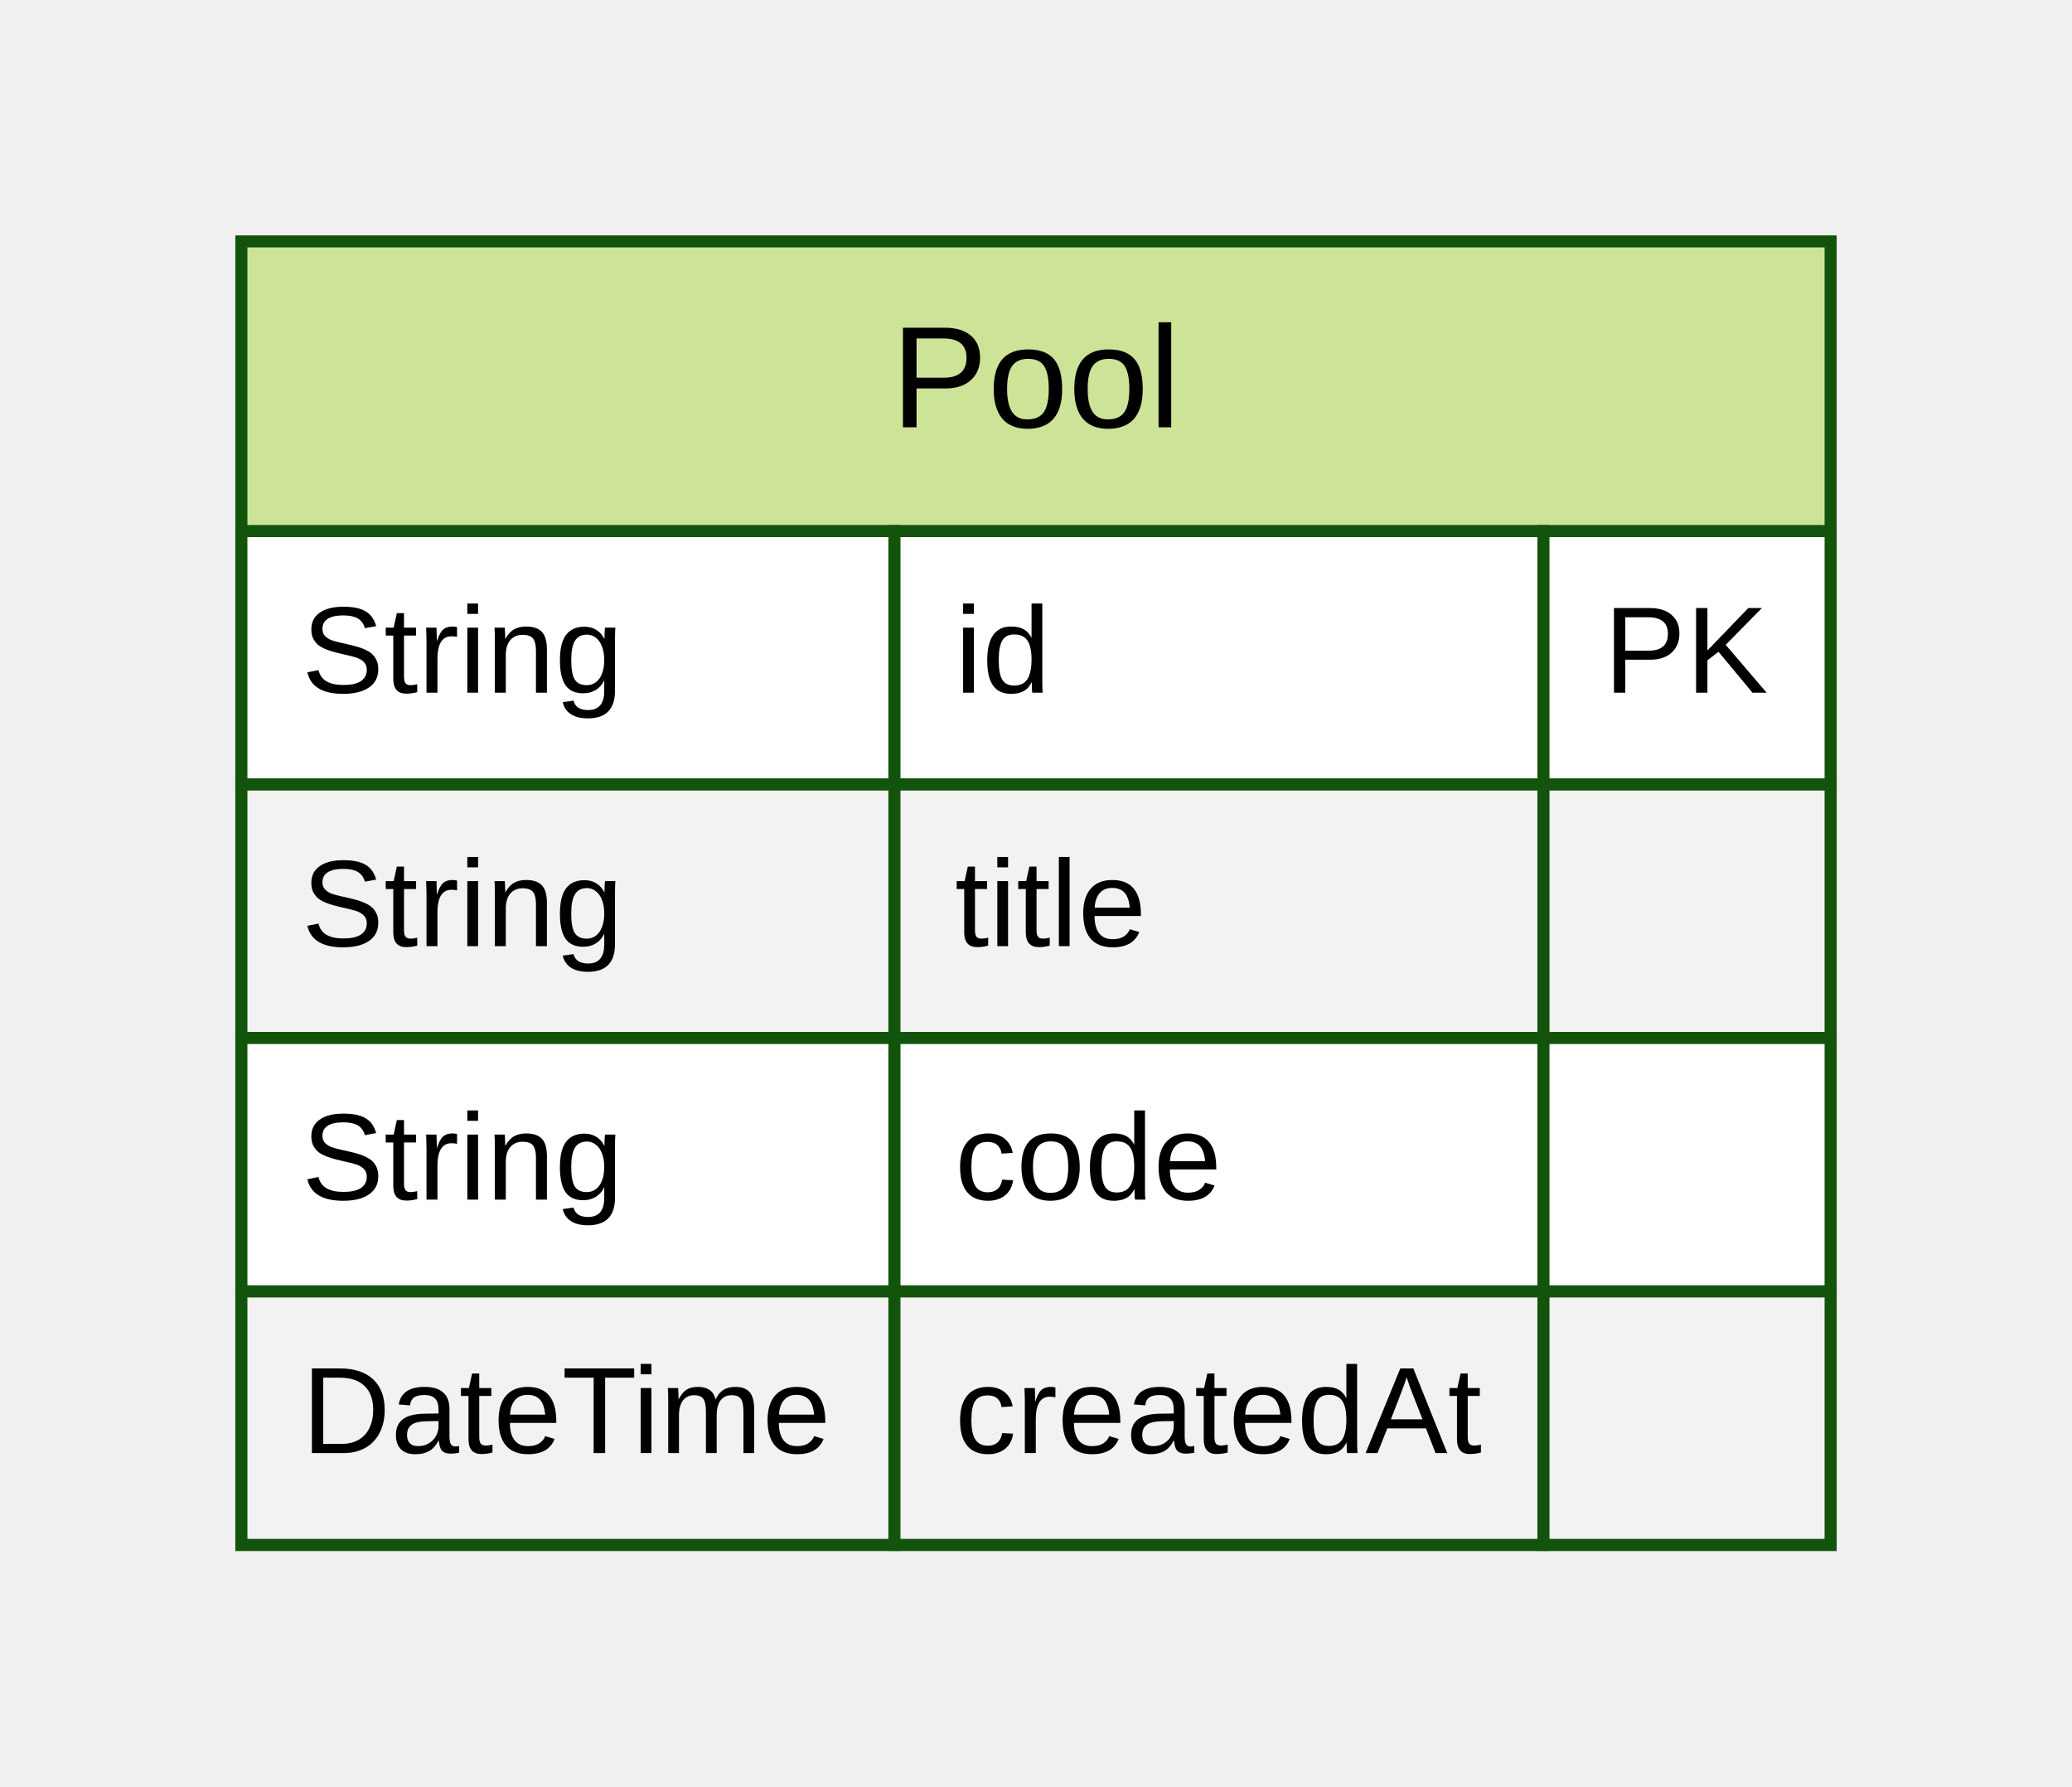
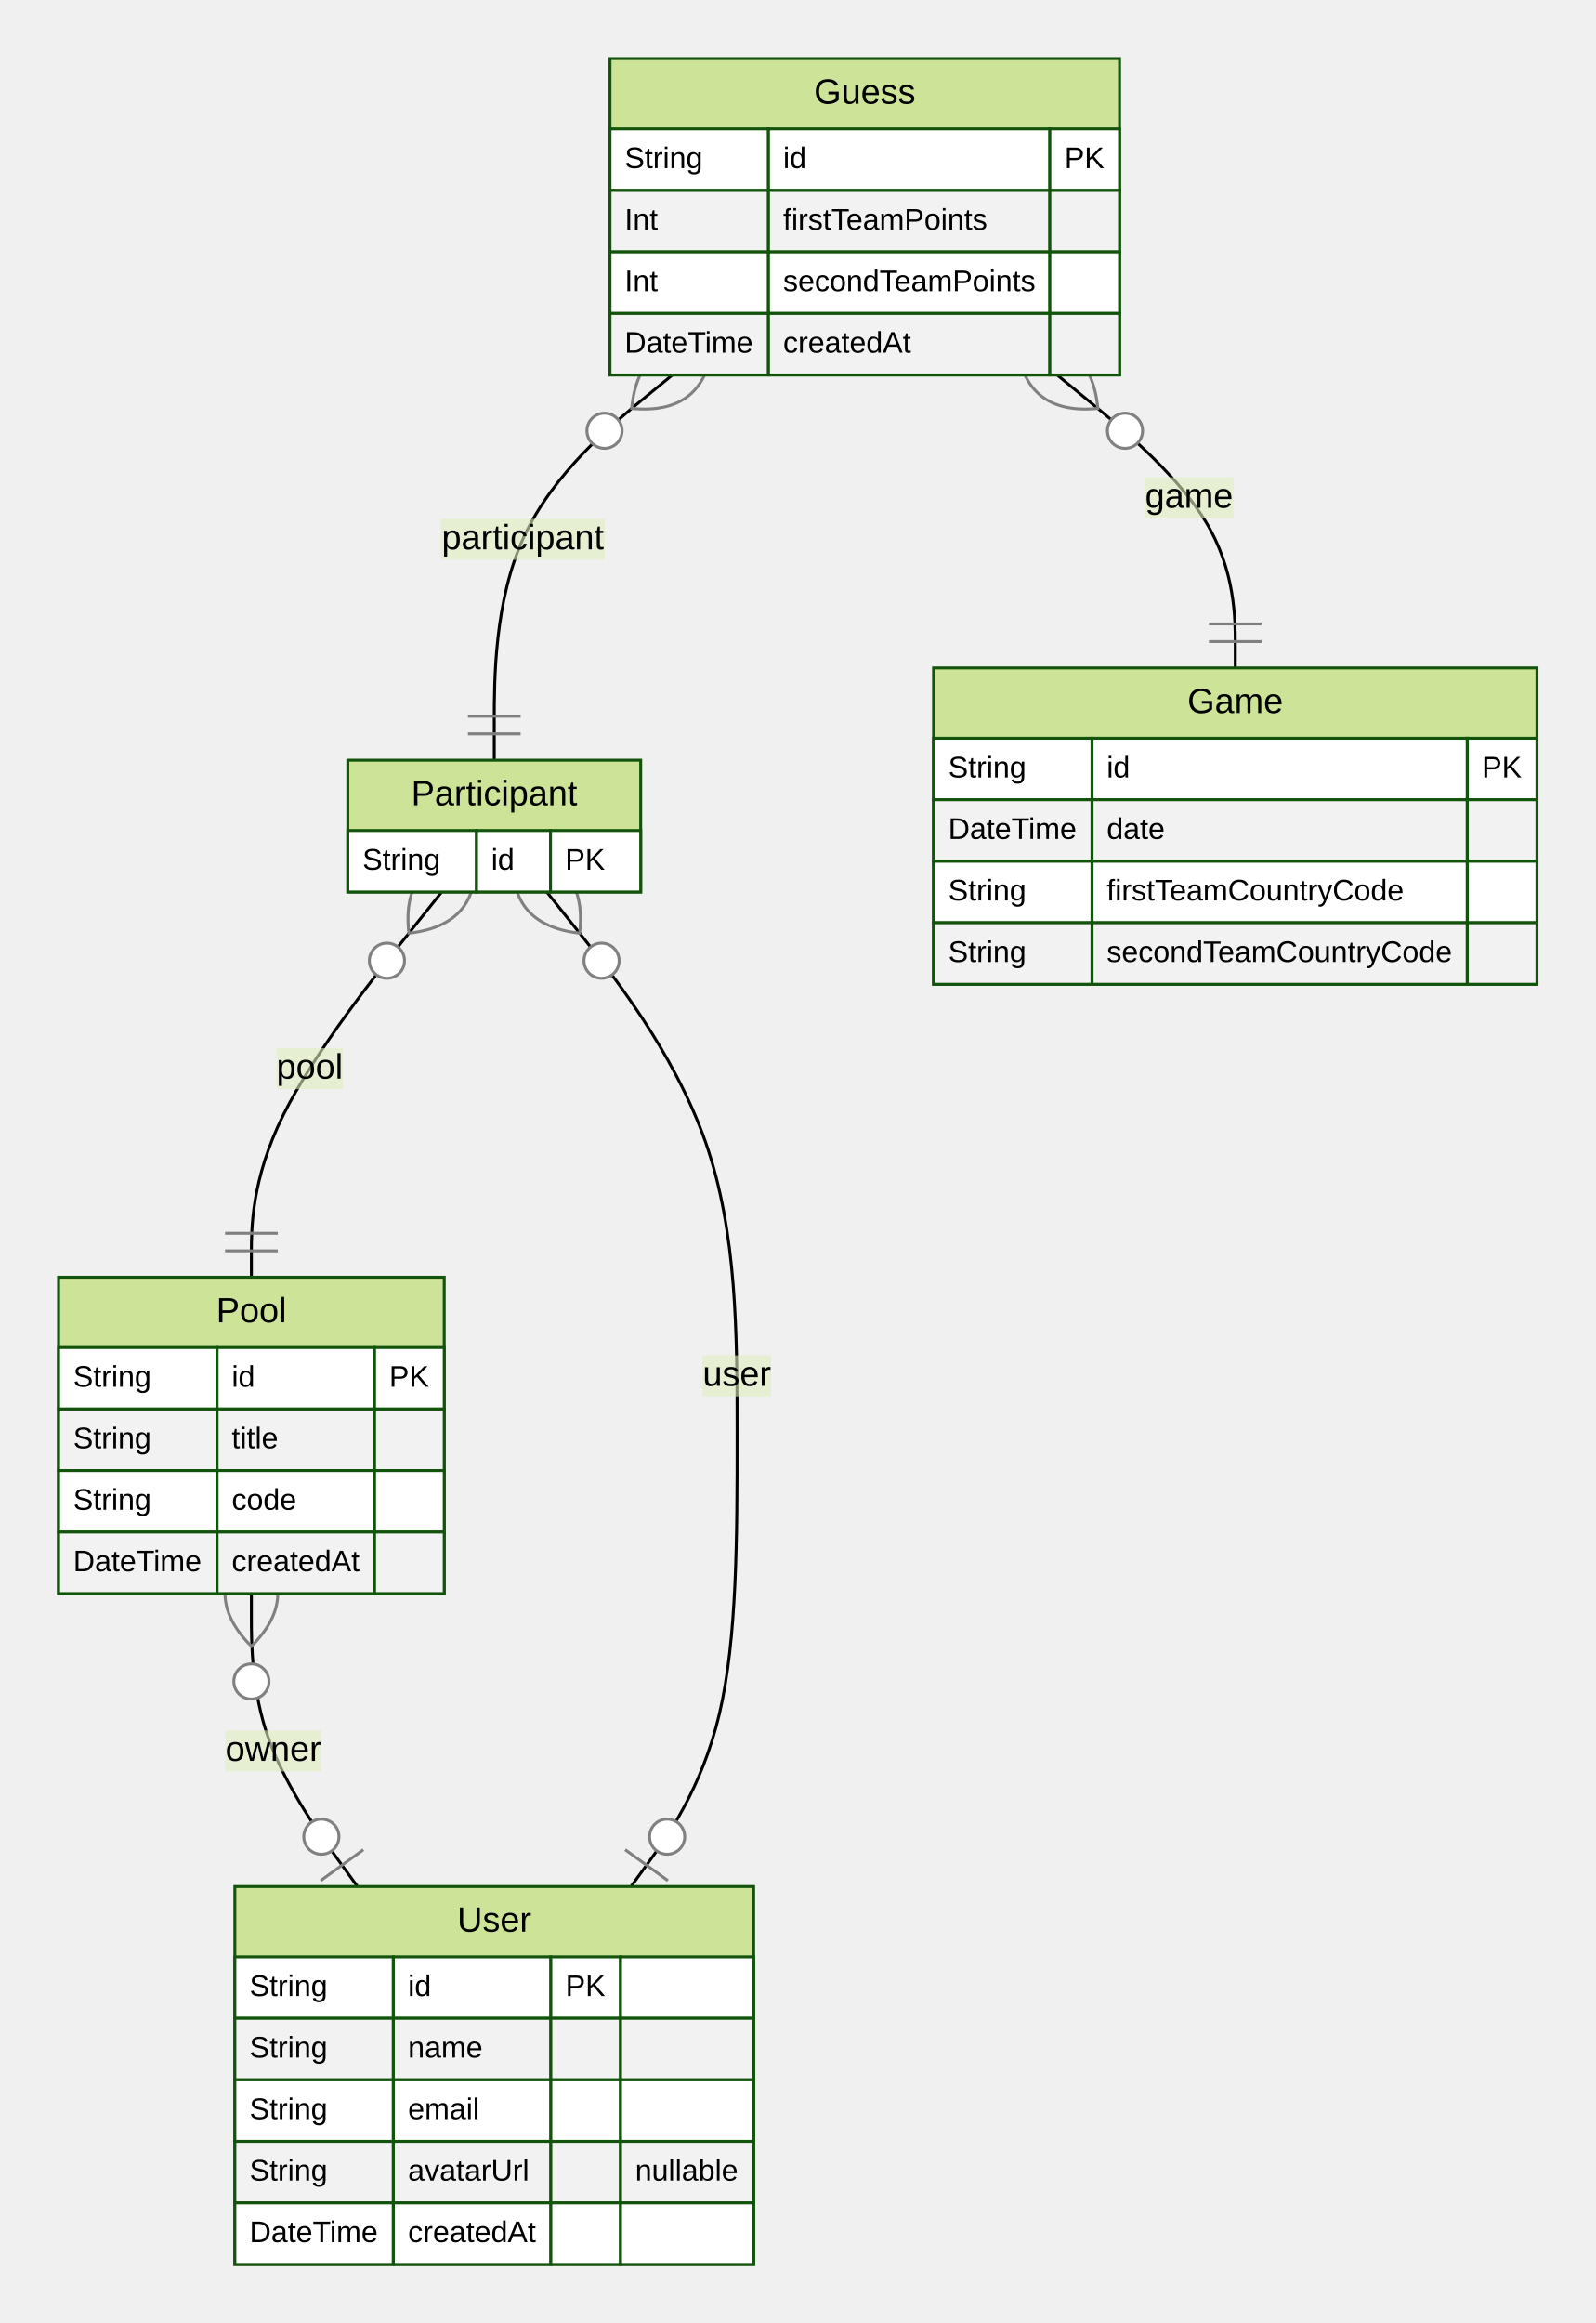
- <svg xmlns="http://www.w3.org/2000/svg" aria-labelledby="chart-title-mermaid-0 chart-desc-mermaid-0" role="img" viewBox="0 0 171.683 148" style="max-width: 171.683px; background-color: white;" width="100%" id="mermaid-0">
+ <svg xmlns="http://www.w3.org/2000/svg" aria-labelledby="chart-title-mermaid-0 chart-desc-mermaid-0" role="img" viewBox="0 0 544.791 793" style="max-width: 544.791px; background-color: white;" width="100%" id="mermaid-0">
  <style>#mermaid-0 {font-family:"trebuchet ms",verdana,arial,sans-serif;font-size:16px;fill:#000000;}#mermaid-0 .error-icon{fill:#552222;}#mermaid-0 .error-text{fill:#552222;stroke:#552222;}#mermaid-0 .edge-thickness-normal{stroke-width:2px;}#mermaid-0 .edge-thickness-thick{stroke-width:3.5px;}#mermaid-0 .edge-pattern-solid{stroke-dasharray:0;}#mermaid-0 .edge-pattern-dashed{stroke-dasharray:3;}#mermaid-0 .edge-pattern-dotted{stroke-dasharray:2;}#mermaid-0 .marker{fill:#000000;stroke:#000000;}#mermaid-0 .marker.cross{stroke:#000000;}#mermaid-0 svg{font-family:"trebuchet ms",verdana,arial,sans-serif;font-size:16px;}#mermaid-0 .entityBox{fill:#cde498;stroke:#13540c;}#mermaid-0 .attributeBoxOdd{fill:#ffffff;stroke:#13540c;}#mermaid-0 .attributeBoxEven{fill:#f2f2f2;stroke:#13540c;}#mermaid-0 .relationshipLabelBox{fill:hsl(78.158, 58.462%, 84.51%);opacity:0.7;background-color:hsl(78.158, 58.462%, 84.51%);}#mermaid-0 .relationshipLabelBox rect{opacity:0.5;}#mermaid-0 .relationshipLine{stroke:#000000;}#mermaid-0 :root{--mermaid-font-family:"trebuchet ms",verdana,arial,sans-serif;}</style>
  <g />
  <defs>
    <marker orient="auto" markerHeight="18" markerWidth="18" refY="9" refX="0" id="ONLY_ONE_START">
      <path d="M9,0 L9,18 M15,0 L15,18" fill="none" stroke="gray" />
    </marker>
  </defs>
  <defs>
    <marker orient="auto" markerHeight="18" markerWidth="18" refY="9" refX="18" id="ONLY_ONE_END">
      <path d="M3,0 L3,18 M9,0 L9,18" fill="none" stroke="gray" />
    </marker>
  </defs>
  <defs>
    <marker orient="auto" markerHeight="18" markerWidth="30" refY="9" refX="0" id="ZERO_OR_ONE_START">
      <circle r="6" cy="9" cx="21" fill="white" stroke="gray" />
      <path d="M9,0 L9,18" fill="none" stroke="gray" />
    </marker>
  </defs>
  <defs>
    <marker orient="auto" markerHeight="18" markerWidth="30" refY="9" refX="30" id="ZERO_OR_ONE_END">
      <circle r="6" cy="9" cx="9" fill="white" stroke="gray" />
      <path d="M21,0 L21,18" fill="none" stroke="gray" />
    </marker>
  </defs>
  <defs>
    <marker orient="auto" markerHeight="36" markerWidth="45" refY="18" refX="18" id="ONE_OR_MORE_START">
      <path d="M0,18 Q 18,0 36,18 Q 18,36 0,18 M42,9 L42,27" fill="none" stroke="gray" />
    </marker>
  </defs>
  <defs>
    <marker orient="auto" markerHeight="36" markerWidth="45" refY="18" refX="27" id="ONE_OR_MORE_END">
      <path d="M3,9 L3,27 M9,18 Q27,0 45,18 Q27,36 9,18" fill="none" stroke="gray" />
    </marker>
  </defs>
  <defs>
    <marker orient="auto" markerHeight="36" markerWidth="57" refY="18" refX="18" id="ZERO_OR_MORE_START">
      <circle r="6" cy="18" cx="48" fill="white" stroke="gray" />
      <path d="M0,18 Q18,0 36,18 Q18,36 0,18" fill="none" stroke="gray" />
    </marker>
  </defs>
  <defs>
    <marker orient="auto" markerHeight="36" markerWidth="57" refY="18" refX="39" id="ZERO_OR_MORE_END">
      <circle r="6" cy="18" cx="9" fill="white" stroke="gray" />
      <path d="M21,18 Q39,0 57,18 Q39,36 21,18" fill="none" stroke="gray" />
    </marker>
  </defs>
-   <g transform="translate(20,20 )" id="Pool">
+   <path marker-start="url(#ZERO_OR_MORE_START)" marker-end="url(#ZERO_OR_ONE_END)" fill="none" stroke="gray" d="M85.841,544L85.841,552.333C85.841,560.667,85.841,577.333,91.876,594C97.911,610.667,109.981,627.333,116.016,635.667L122.051,644" class="er relationshipLine" />
+   <path marker-start="url(#ZERO_OR_MORE_START)" marker-end="url(#ZERO_OR_ONE_END)" fill="none" stroke="gray" d="M186.702,304.5L197.532,318.083C208.362,331.667,230.023,358.833,240.853,389.75C251.683,420.667,251.683,455.333,251.683,490C251.683,524.667,251.683,559.333,245.648,585C239.613,610.667,227.543,627.333,221.508,635.667L215.473,644" class="er relationshipLine" />
+   <path marker-start="url(#ZERO_OR_MORE_START)" marker-end="url(#ONLY_ONE_END)" fill="none" stroke="gray" d="M150.823,304.5L139.992,318.083C129.162,331.667,107.502,358.833,96.672,380.75C85.841,402.667,85.841,419.333,85.841,427.667L85.841,436" class="er relationshipLine" />
+   <path marker-start="url(#ZERO_OR_MORE_START)" marker-end="url(#ONLY_ONE_END)" fill="none" stroke="gray" d="M229.583,128L219.446,136.333C209.309,144.667,189.036,161.333,178.899,183.25C168.762,205.167,168.762,232.333,168.762,245.917L168.762,259.5" class="er relationshipLine" />
+   <path marker-start="url(#ZERO_OR_MORE_START)" marker-end="url(#ONLY_ONE_END)" fill="none" stroke="gray" d="M360.956,128L371.093,136.333C381.23,144.667,401.503,161.333,411.64,178C421.777,194.667,421.777,211.333,421.777,219.667L421.777,228" class="er relationshipLine" />
+   <g transform="translate(20,436 )" id="Pool">
    <rect height="108" width="131.683" y="0" x="0" stroke="gray" fill-opacity="100%" fill="honeydew" class="er entityBox" />
    <text transform="translate(65.84149,12)" style="font-family: &quot;trebuchet ms&quot;, verdana, arial, sans-serif;; font-size: 12px" text-anchor="middle" dominant-baseline="middle" y="0" x="0" id="entity-Pool" class="er entityLabel">Pool</text>
    <rect height="21" width="54.113" y="24" x="0" stroke="gray" fill-opacity="100%" fill="honeydew" class="er attributeBoxOdd" />
    <text transform="translate(5,34.5)" style="font-family: &quot;trebuchet ms&quot;, verdana, arial, sans-serif;; font-size: 10.2px" text-anchor="left" dominant-baseline="middle" y="0" x="0" id="entity-Pool-attr-1-type" class="er entityLabel">String</text>
    <rect height="21" width="53.775" y="24" x="54.113" stroke="gray" fill-opacity="100%" fill="honeydew" class="er attributeBoxOdd" />
    <text transform="translate(59.11313,34.5)" style="font-family: &quot;trebuchet ms&quot;, verdana, arial, sans-serif;; font-size: 10.2px" text-anchor="left" dominant-baseline="middle" y="0" x="0" id="entity-Pool-attr-1-name" class="er entityLabel">id</text>
    <rect height="21" width="23.795" y="24" x="107.888" stroke="gray" fill-opacity="100%" fill="honeydew" class="er attributeBoxOdd" />
    <text transform="translate(112.888,34.5)" style="font-family: &quot;trebuchet ms&quot;, verdana, arial, sans-serif;; font-size: 10.2px" text-anchor="left" dominant-baseline="middle" y="0" x="0" id="entity-Pool-attr-1-key" class="er entityLabel">PK</text>
    <rect height="21" width="54.113" y="45" x="0" stroke="gray" fill-opacity="100%" fill="honeydew" class="er attributeBoxEven" />
    <text transform="translate(5,55.5)" style="font-family: &quot;trebuchet ms&quot;, verdana, arial, sans-serif;; font-size: 10.2px" text-anchor="left" dominant-baseline="middle" y="0" x="0" id="entity-Pool-attr-2-type" class="er entityLabel">String</text>
    <rect height="21" width="53.775" y="45" x="54.113" stroke="gray" fill-opacity="100%" fill="honeydew" class="er attributeBoxEven" />
    <text transform="translate(59.11313,55.5)" style="font-family: &quot;trebuchet ms&quot;, verdana, arial, sans-serif;; font-size: 10.2px" text-anchor="left" dominant-baseline="middle" y="0" x="0" id="entity-Pool-attr-2-name" class="er entityLabel">title</text>
    <rect height="21" width="23.795" y="45" x="107.888" stroke="gray" fill-opacity="100%" fill="honeydew" class="er attributeBoxEven" />
    <text transform="translate(112.888,55.5)" style="font-family: &quot;trebuchet ms&quot;, verdana, arial, sans-serif;; font-size: 10.2px" text-anchor="left" dominant-baseline="middle" y="0" x="0" id="entity-Pool-attr-2-key" class="er entityLabel" />
    <rect height="21" width="54.113" y="66" x="0" stroke="gray" fill-opacity="100%" fill="honeydew" class="er attributeBoxOdd" />
    <text transform="translate(5,76.5)" style="font-family: &quot;trebuchet ms&quot;, verdana, arial, sans-serif;; font-size: 10.2px" text-anchor="left" dominant-baseline="middle" y="0" x="0" id="entity-Pool-attr-3-type" class="er entityLabel">String</text>
    <rect height="21" width="53.775" y="66" x="54.113" stroke="gray" fill-opacity="100%" fill="honeydew" class="er attributeBoxOdd" />
    <text transform="translate(59.11313,76.5)" style="font-family: &quot;trebuchet ms&quot;, verdana, arial, sans-serif;; font-size: 10.2px" text-anchor="left" dominant-baseline="middle" y="0" x="0" id="entity-Pool-attr-3-name" class="er entityLabel">code</text>
    <rect height="21" width="23.795" y="66" x="107.888" stroke="gray" fill-opacity="100%" fill="honeydew" class="er attributeBoxOdd" />
    <text transform="translate(112.888,76.5)" style="font-family: &quot;trebuchet ms&quot;, verdana, arial, sans-serif;; font-size: 10.2px" text-anchor="left" dominant-baseline="middle" y="0" x="0" id="entity-Pool-attr-3-key" class="er entityLabel" />
    <rect height="21" width="54.113" y="87" x="0" stroke="gray" fill-opacity="100%" fill="honeydew" class="er attributeBoxEven" />
    <text transform="translate(5,97.5)" style="font-family: &quot;trebuchet ms&quot;, verdana, arial, sans-serif;; font-size: 10.2px" text-anchor="left" dominant-baseline="middle" y="0" x="0" id="entity-Pool-attr-4-type" class="er entityLabel">DateTime</text>
    <rect height="21" width="53.775" y="87" x="54.113" stroke="gray" fill-opacity="100%" fill="honeydew" class="er attributeBoxEven" />
    <text transform="translate(59.11313,97.5)" style="font-family: &quot;trebuchet ms&quot;, verdana, arial, sans-serif;; font-size: 10.2px" text-anchor="left" dominant-baseline="middle" y="0" x="0" id="entity-Pool-attr-4-name" class="er entityLabel">createdAt</text>
    <rect height="21" width="23.795" y="87" x="107.888" stroke="gray" fill-opacity="100%" fill="honeydew" class="er attributeBoxEven" />
    <text transform="translate(112.888,97.5)" style="font-family: &quot;trebuchet ms&quot;, verdana, arial, sans-serif;; font-size: 10.2px" text-anchor="left" dominant-baseline="middle" y="0" x="0" id="entity-Pool-attr-4-key" class="er entityLabel" />
  </g>
+   <g transform="translate(118.7622,259.5 )" id="Participant">
+     <rect height="45" width="100" y="0" x="0" stroke="gray" fill-opacity="100%" fill="honeydew" class="er entityBox" />
+     <text transform="translate(50,12)" style="font-family: &quot;trebuchet ms&quot;, verdana, arial, sans-serif;; font-size: 12px" text-anchor="middle" dominant-baseline="middle" y="0" x="0" id="entity-Participant" class="er entityLabel">Participant</text>
+     <rect height="21" width="43.945" y="24" x="0" stroke="gray" fill-opacity="100%" fill="honeydew" class="er attributeBoxOdd" />
+     <text transform="translate(5,34.5)" style="font-family: &quot;trebuchet ms&quot;, verdana, arial, sans-serif;; font-size: 10.2px" text-anchor="left" dominant-baseline="middle" y="0" x="0" id="entity-Participant-attr-1-type" class="er entityLabel">String</text>
+     <rect height="21" width="25.262" y="24" x="43.945" stroke="gray" fill-opacity="100%" fill="honeydew" class="er attributeBoxOdd" />
+     <text transform="translate(48.94526,34.5)" style="font-family: &quot;trebuchet ms&quot;, verdana, arial, sans-serif;; font-size: 10.2px" text-anchor="left" dominant-baseline="middle" y="0" x="0" id="entity-Participant-attr-1-name" class="er entityLabel">id</text>
+     <rect height="21" width="30.793" y="24" x="69.207" stroke="gray" fill-opacity="100%" fill="honeydew" class="er attributeBoxOdd" />
+     <text transform="translate(74.20681,34.5)" style="font-family: &quot;trebuchet ms&quot;, verdana, arial, sans-serif;; font-size: 10.2px" text-anchor="left" dominant-baseline="middle" y="0" x="0" id="entity-Participant-attr-1-key" class="er entityLabel">PK</text>
+   </g>
+   <g transform="translate(80.19414,644 )" id="User">
+     <rect height="129" width="177.136" y="0" x="0" stroke="gray" fill-opacity="100%" fill="honeydew" class="er entityBox" />
+     <text transform="translate(88.5681,12)" style="font-family: &quot;trebuchet ms&quot;, verdana, arial, sans-serif;; font-size: 12px" text-anchor="middle" dominant-baseline="middle" y="0" x="0" id="entity-User" class="er entityLabel">User</text>
+     <rect height="21" width="54.113" y="24" x="0" stroke="gray" fill-opacity="100%" fill="honeydew" class="er attributeBoxOdd" />
+     <text transform="translate(5,34.5)" style="font-family: &quot;trebuchet ms&quot;, verdana, arial, sans-serif;; font-size: 10.2px" text-anchor="left" dominant-baseline="middle" y="0" x="0" id="entity-User-attr-1-type" class="er entityLabel">String</text>
+     <rect height="21" width="53.775" y="24" x="54.113" stroke="gray" fill-opacity="100%" fill="honeydew" class="er attributeBoxOdd" />
+     <text transform="translate(59.11313,34.5)" style="font-family: &quot;trebuchet ms&quot;, verdana, arial, sans-serif;; font-size: 10.2px" text-anchor="left" dominant-baseline="middle" y="0" x="0" id="entity-User-attr-1-name" class="er entityLabel">id</text>
+     <rect height="21" width="23.795" y="24" x="107.888" stroke="gray" fill-opacity="100%" fill="honeydew" class="er attributeBoxOdd" />
+     <text transform="translate(112.888,34.5)" style="font-family: &quot;trebuchet ms&quot;, verdana, arial, sans-serif;; font-size: 10.2px" text-anchor="left" dominant-baseline="middle" y="0" x="0" id="entity-User-attr-1-key" class="er entityLabel">PK</text>
+     <rect height="21" width="45.453" y="24" x="131.683" stroke="gray" fill-opacity="100%" fill="honeydew" class="er attributeBoxOdd" />
+     <text transform="translate(136.683,34.5)" style="font-family: &quot;trebuchet ms&quot;, verdana, arial, sans-serif;; font-size: 10.2px" text-anchor="left" dominant-baseline="middle" y="0" x="0" id="entity-User-attr-1-comment" class="er entityLabel" />
+     <rect height="21" width="54.113" y="45" x="0" stroke="gray" fill-opacity="100%" fill="honeydew" class="er attributeBoxEven" />
+     <text transform="translate(5,55.5)" style="font-family: &quot;trebuchet ms&quot;, verdana, arial, sans-serif;; font-size: 10.2px" text-anchor="left" dominant-baseline="middle" y="0" x="0" id="entity-User-attr-2-type" class="er entityLabel">String</text>
+     <rect height="21" width="53.775" y="45" x="54.113" stroke="gray" fill-opacity="100%" fill="honeydew" class="er attributeBoxEven" />
+     <text transform="translate(59.11313,55.5)" style="font-family: &quot;trebuchet ms&quot;, verdana, arial, sans-serif;; font-size: 10.2px" text-anchor="left" dominant-baseline="middle" y="0" x="0" id="entity-User-attr-2-name" class="er entityLabel">name</text>
+     <rect height="21" width="23.795" y="45" x="107.888" stroke="gray" fill-opacity="100%" fill="honeydew" class="er attributeBoxEven" />
+     <text transform="translate(112.888,55.5)" style="font-family: &quot;trebuchet ms&quot;, verdana, arial, sans-serif;; font-size: 10.2px" text-anchor="left" dominant-baseline="middle" y="0" x="0" id="entity-User-attr-2-key" class="er entityLabel" />
+     <rect height="21" width="45.453" y="45" x="131.683" stroke="gray" fill-opacity="100%" fill="honeydew" class="er attributeBoxEven" />
+     <text transform="translate(136.683,55.5)" style="font-family: &quot;trebuchet ms&quot;, verdana, arial, sans-serif;; font-size: 10.2px" text-anchor="left" dominant-baseline="middle" y="0" x="0" id="entity-User-attr-2-comment" class="er entityLabel" />
+     <rect height="21" width="54.113" y="66" x="0" stroke="gray" fill-opacity="100%" fill="honeydew" class="er attributeBoxOdd" />
+     <text transform="translate(5,76.5)" style="font-family: &quot;trebuchet ms&quot;, verdana, arial, sans-serif;; font-size: 10.2px" text-anchor="left" dominant-baseline="middle" y="0" x="0" id="entity-User-attr-3-type" class="er entityLabel">String</text>
+     <rect height="21" width="53.775" y="66" x="54.113" stroke="gray" fill-opacity="100%" fill="honeydew" class="er attributeBoxOdd" />
+     <text transform="translate(59.11313,76.5)" style="font-family: &quot;trebuchet ms&quot;, verdana, arial, sans-serif;; font-size: 10.2px" text-anchor="left" dominant-baseline="middle" y="0" x="0" id="entity-User-attr-3-name" class="er entityLabel">email</text>
+     <rect height="21" width="23.795" y="66" x="107.888" stroke="gray" fill-opacity="100%" fill="honeydew" class="er attributeBoxOdd" />
+     <text transform="translate(112.888,76.5)" style="font-family: &quot;trebuchet ms&quot;, verdana, arial, sans-serif;; font-size: 10.2px" text-anchor="left" dominant-baseline="middle" y="0" x="0" id="entity-User-attr-3-key" class="er entityLabel" />
+     <rect height="21" width="45.453" y="66" x="131.683" stroke="gray" fill-opacity="100%" fill="honeydew" class="er attributeBoxOdd" />
+     <text transform="translate(136.683,76.5)" style="font-family: &quot;trebuchet ms&quot;, verdana, arial, sans-serif;; font-size: 10.2px" text-anchor="left" dominant-baseline="middle" y="0" x="0" id="entity-User-attr-3-comment" class="er entityLabel" />
+     <rect height="21" width="54.113" y="87" x="0" stroke="gray" fill-opacity="100%" fill="honeydew" class="er attributeBoxEven" />
+     <text transform="translate(5,97.5)" style="font-family: &quot;trebuchet ms&quot;, verdana, arial, sans-serif;; font-size: 10.2px" text-anchor="left" dominant-baseline="middle" y="0" x="0" id="entity-User-attr-4-type" class="er entityLabel">String</text>
+     <rect height="21" width="53.775" y="87" x="54.113" stroke="gray" fill-opacity="100%" fill="honeydew" class="er attributeBoxEven" />
+     <text transform="translate(59.11313,97.5)" style="font-family: &quot;trebuchet ms&quot;, verdana, arial, sans-serif;; font-size: 10.2px" text-anchor="left" dominant-baseline="middle" y="0" x="0" id="entity-User-attr-4-name" class="er entityLabel">avatarUrl</text>
+     <rect height="21" width="23.795" y="87" x="107.888" stroke="gray" fill-opacity="100%" fill="honeydew" class="er attributeBoxEven" />
+     <text transform="translate(112.888,97.5)" style="font-family: &quot;trebuchet ms&quot;, verdana, arial, sans-serif;; font-size: 10.2px" text-anchor="left" dominant-baseline="middle" y="0" x="0" id="entity-User-attr-4-key" class="er entityLabel" />
+     <rect height="21" width="45.453" y="87" x="131.683" stroke="gray" fill-opacity="100%" fill="honeydew" class="er attributeBoxEven" />
+     <text transform="translate(136.683,97.5)" style="font-family: &quot;trebuchet ms&quot;, verdana, arial, sans-serif;; font-size: 10.2px" text-anchor="left" dominant-baseline="middle" y="0" x="0" id="entity-User-attr-4-comment" class="er entityLabel">nullable</text>
+     <rect height="21" width="54.113" y="108" x="0" stroke="gray" fill-opacity="100%" fill="honeydew" class="er attributeBoxOdd" />
+     <text transform="translate(5,118.5)" style="font-family: &quot;trebuchet ms&quot;, verdana, arial, sans-serif;; font-size: 10.2px" text-anchor="left" dominant-baseline="middle" y="0" x="0" id="entity-User-attr-5-type" class="er entityLabel">DateTime</text>
+     <rect height="21" width="53.775" y="108" x="54.113" stroke="gray" fill-opacity="100%" fill="honeydew" class="er attributeBoxOdd" />
+     <text transform="translate(59.11313,118.5)" style="font-family: &quot;trebuchet ms&quot;, verdana, arial, sans-serif;; font-size: 10.2px" text-anchor="left" dominant-baseline="middle" y="0" x="0" id="entity-User-attr-5-name" class="er entityLabel">createdAt</text>
+     <rect height="21" width="23.795" y="108" x="107.888" stroke="gray" fill-opacity="100%" fill="honeydew" class="er attributeBoxOdd" />
+     <text transform="translate(112.888,118.5)" style="font-family: &quot;trebuchet ms&quot;, verdana, arial, sans-serif;; font-size: 10.2px" text-anchor="left" dominant-baseline="middle" y="0" x="0" id="entity-User-attr-5-key" class="er entityLabel" />
+     <rect height="21" width="45.453" y="108" x="131.683" stroke="gray" fill-opacity="100%" fill="honeydew" class="er attributeBoxOdd" />
+     <text transform="translate(136.683,118.5)" style="font-family: &quot;trebuchet ms&quot;, verdana, arial, sans-serif;; font-size: 10.2px" text-anchor="left" dominant-baseline="middle" y="0" x="0" id="entity-User-attr-5-comment" class="er entityLabel" />
+   </g>
+   <g transform="translate(318.7622,228 )" id="Game">
+     <rect height="108" width="206.029" y="0" x="0" stroke="gray" fill-opacity="100%" fill="honeydew" class="er entityBox" />
+     <text transform="translate(103.0145,12)" style="font-family: &quot;trebuchet ms&quot;, verdana, arial, sans-serif;; font-size: 12px" text-anchor="middle" dominant-baseline="middle" y="0" x="0" id="entity-Game" class="er entityLabel">Game</text>
+     <rect height="21" width="54.113" y="24" x="0" stroke="gray" fill-opacity="100%" fill="honeydew" class="er attributeBoxOdd" />
+     <text transform="translate(5,34.5)" style="font-family: &quot;trebuchet ms&quot;, verdana, arial, sans-serif;; font-size: 10.2px" text-anchor="left" dominant-baseline="middle" y="0" x="0" id="entity-Game-attr-1-type" class="er entityLabel">String</text>
+     <rect height="21" width="128.121" y="24" x="54.113" stroke="gray" fill-opacity="100%" fill="honeydew" class="er attributeBoxOdd" />
+     <text transform="translate(59.11313,34.5)" style="font-family: &quot;trebuchet ms&quot;, verdana, arial, sans-serif;; font-size: 10.2px" text-anchor="left" dominant-baseline="middle" y="0" x="0" id="entity-Game-attr-1-name" class="er entityLabel">id</text>
+     <rect height="21" width="23.795" y="24" x="182.234" stroke="gray" fill-opacity="100%" fill="honeydew" class="er attributeBoxOdd" />
+     <text transform="translate(187.2339,34.5)" style="font-family: &quot;trebuchet ms&quot;, verdana, arial, sans-serif;; font-size: 10.2px" text-anchor="left" dominant-baseline="middle" y="0" x="0" id="entity-Game-attr-1-key" class="er entityLabel">PK</text>
+     <rect height="21" width="54.113" y="45" x="0" stroke="gray" fill-opacity="100%" fill="honeydew" class="er attributeBoxEven" />
+     <text transform="translate(5,55.5)" style="font-family: &quot;trebuchet ms&quot;, verdana, arial, sans-serif;; font-size: 10.2px" text-anchor="left" dominant-baseline="middle" y="0" x="0" id="entity-Game-attr-2-type" class="er entityLabel">DateTime</text>
+     <rect height="21" width="128.121" y="45" x="54.113" stroke="gray" fill-opacity="100%" fill="honeydew" class="er attributeBoxEven" />
+     <text transform="translate(59.11313,55.5)" style="font-family: &quot;trebuchet ms&quot;, verdana, arial, sans-serif;; font-size: 10.2px" text-anchor="left" dominant-baseline="middle" y="0" x="0" id="entity-Game-attr-2-name" class="er entityLabel">date</text>
+     <rect height="21" width="23.795" y="45" x="182.234" stroke="gray" fill-opacity="100%" fill="honeydew" class="er attributeBoxEven" />
+     <text transform="translate(187.2339,55.5)" style="font-family: &quot;trebuchet ms&quot;, verdana, arial, sans-serif;; font-size: 10.2px" text-anchor="left" dominant-baseline="middle" y="0" x="0" id="entity-Game-attr-2-key" class="er entityLabel" />
+     <rect height="21" width="54.113" y="66" x="0" stroke="gray" fill-opacity="100%" fill="honeydew" class="er attributeBoxOdd" />
+     <text transform="translate(5,76.5)" style="font-family: &quot;trebuchet ms&quot;, verdana, arial, sans-serif;; font-size: 10.2px" text-anchor="left" dominant-baseline="middle" y="0" x="0" id="entity-Game-attr-3-type" class="er entityLabel">String</text>
+     <rect height="21" width="128.121" y="66" x="54.113" stroke="gray" fill-opacity="100%" fill="honeydew" class="er attributeBoxOdd" />
+     <text transform="translate(59.11313,76.5)" style="font-family: &quot;trebuchet ms&quot;, verdana, arial, sans-serif;; font-size: 10.2px" text-anchor="left" dominant-baseline="middle" y="0" x="0" id="entity-Game-attr-3-name" class="er entityLabel">firstTeamCountryCode</text>
+     <rect height="21" width="23.795" y="66" x="182.234" stroke="gray" fill-opacity="100%" fill="honeydew" class="er attributeBoxOdd" />
+     <text transform="translate(187.2339,76.5)" style="font-family: &quot;trebuchet ms&quot;, verdana, arial, sans-serif;; font-size: 10.2px" text-anchor="left" dominant-baseline="middle" y="0" x="0" id="entity-Game-attr-3-key" class="er entityLabel" />
+     <rect height="21" width="54.113" y="87" x="0" stroke="gray" fill-opacity="100%" fill="honeydew" class="er attributeBoxEven" />
+     <text transform="translate(5,97.5)" style="font-family: &quot;trebuchet ms&quot;, verdana, arial, sans-serif;; font-size: 10.2px" text-anchor="left" dominant-baseline="middle" y="0" x="0" id="entity-Game-attr-4-type" class="er entityLabel">String</text>
+     <rect height="21" width="128.121" y="87" x="54.113" stroke="gray" fill-opacity="100%" fill="honeydew" class="er attributeBoxEven" />
+     <text transform="translate(59.11313,97.5)" style="font-family: &quot;trebuchet ms&quot;, verdana, arial, sans-serif;; font-size: 10.2px" text-anchor="left" dominant-baseline="middle" y="0" x="0" id="entity-Game-attr-4-name" class="er entityLabel">secondTeamCountryCode</text>
+     <rect height="21" width="23.795" y="87" x="182.234" stroke="gray" fill-opacity="100%" fill="honeydew" class="er attributeBoxEven" />
+     <text transform="translate(187.2339,97.5)" style="font-family: &quot;trebuchet ms&quot;, verdana, arial, sans-serif;; font-size: 10.2px" text-anchor="left" dominant-baseline="middle" y="0" x="0" id="entity-Game-attr-4-key" class="er entityLabel" />
+   </g>
+   <g transform="translate(208.2763,20 )" id="Guess">
+     <rect height="108" width="173.986" y="0" x="0" stroke="gray" fill-opacity="100%" fill="honeydew" class="er entityBox" />
+     <text transform="translate(86.99312,12)" style="font-family: &quot;trebuchet ms&quot;, verdana, arial, sans-serif;; font-size: 12px" text-anchor="middle" dominant-baseline="middle" y="0" x="0" id="entity-Guess" class="er entityLabel">Guess</text>
+     <rect height="21" width="54.113" y="24" x="0" stroke="gray" fill-opacity="100%" fill="honeydew" class="er attributeBoxOdd" />
+     <text transform="translate(5,34.5)" style="font-family: &quot;trebuchet ms&quot;, verdana, arial, sans-serif;; font-size: 10.2px" text-anchor="left" dominant-baseline="middle" y="0" x="0" id="entity-Guess-attr-1-type" class="er entityLabel">String</text>
+     <rect height="21" width="96.078" y="24" x="54.113" stroke="gray" fill-opacity="100%" fill="honeydew" class="er attributeBoxOdd" />
+     <text transform="translate(59.11313,34.5)" style="font-family: &quot;trebuchet ms&quot;, verdana, arial, sans-serif;; font-size: 10.2px" text-anchor="left" dominant-baseline="middle" y="0" x="0" id="entity-Guess-attr-1-name" class="er entityLabel">id</text>
+     <rect height="21" width="23.795" y="24" x="150.191" stroke="gray" fill-opacity="100%" fill="honeydew" class="er attributeBoxOdd" />
+     <text transform="translate(155.1913,34.5)" style="font-family: &quot;trebuchet ms&quot;, verdana, arial, sans-serif;; font-size: 10.2px" text-anchor="left" dominant-baseline="middle" y="0" x="0" id="entity-Guess-attr-1-key" class="er entityLabel">PK</text>
+     <rect height="21" width="54.113" y="45" x="0" stroke="gray" fill-opacity="100%" fill="honeydew" class="er attributeBoxEven" />
+     <text transform="translate(5,55.5)" style="font-family: &quot;trebuchet ms&quot;, verdana, arial, sans-serif;; font-size: 10.2px" text-anchor="left" dominant-baseline="middle" y="0" x="0" id="entity-Guess-attr-2-type" class="er entityLabel">Int</text>
+     <rect height="21" width="96.078" y="45" x="54.113" stroke="gray" fill-opacity="100%" fill="honeydew" class="er attributeBoxEven" />
+     <text transform="translate(59.11313,55.5)" style="font-family: &quot;trebuchet ms&quot;, verdana, arial, sans-serif;; font-size: 10.2px" text-anchor="left" dominant-baseline="middle" y="0" x="0" id="entity-Guess-attr-2-name" class="er entityLabel">firstTeamPoints</text>
+     <rect height="21" width="23.795" y="45" x="150.191" stroke="gray" fill-opacity="100%" fill="honeydew" class="er attributeBoxEven" />
+     <text transform="translate(155.1913,55.5)" style="font-family: &quot;trebuchet ms&quot;, verdana, arial, sans-serif;; font-size: 10.2px" text-anchor="left" dominant-baseline="middle" y="0" x="0" id="entity-Guess-attr-2-key" class="er entityLabel" />
+     <rect height="21" width="54.113" y="66" x="0" stroke="gray" fill-opacity="100%" fill="honeydew" class="er attributeBoxOdd" />
+     <text transform="translate(5,76.5)" style="font-family: &quot;trebuchet ms&quot;, verdana, arial, sans-serif;; font-size: 10.2px" text-anchor="left" dominant-baseline="middle" y="0" x="0" id="entity-Guess-attr-3-type" class="er entityLabel">Int</text>
+     <rect height="21" width="96.078" y="66" x="54.113" stroke="gray" fill-opacity="100%" fill="honeydew" class="er attributeBoxOdd" />
+     <text transform="translate(59.11313,76.5)" style="font-family: &quot;trebuchet ms&quot;, verdana, arial, sans-serif;; font-size: 10.2px" text-anchor="left" dominant-baseline="middle" y="0" x="0" id="entity-Guess-attr-3-name" class="er entityLabel">secondTeamPoints</text>
+     <rect height="21" width="23.795" y="66" x="150.191" stroke="gray" fill-opacity="100%" fill="honeydew" class="er attributeBoxOdd" />
+     <text transform="translate(155.1913,76.5)" style="font-family: &quot;trebuchet ms&quot;, verdana, arial, sans-serif;; font-size: 10.2px" text-anchor="left" dominant-baseline="middle" y="0" x="0" id="entity-Guess-attr-3-key" class="er entityLabel" />
+     <rect height="21" width="54.113" y="87" x="0" stroke="gray" fill-opacity="100%" fill="honeydew" class="er attributeBoxEven" />
+     <text transform="translate(5,97.5)" style="font-family: &quot;trebuchet ms&quot;, verdana, arial, sans-serif;; font-size: 10.2px" text-anchor="left" dominant-baseline="middle" y="0" x="0" id="entity-Guess-attr-4-type" class="er entityLabel">DateTime</text>
+     <rect height="21" width="96.078" y="87" x="54.113" stroke="gray" fill-opacity="100%" fill="honeydew" class="er attributeBoxEven" />
+     <text transform="translate(59.11313,97.5)" style="font-family: &quot;trebuchet ms&quot;, verdana, arial, sans-serif;; font-size: 10.2px" text-anchor="left" dominant-baseline="middle" y="0" x="0" id="entity-Guess-attr-4-name" class="er entityLabel">createdAt</text>
+     <rect height="21" width="23.795" y="87" x="150.191" stroke="gray" fill-opacity="100%" fill="honeydew" class="er attributeBoxEven" />
+     <text transform="translate(155.1913,97.5)" style="font-family: &quot;trebuchet ms&quot;, verdana, arial, sans-serif;; font-size: 10.2px" text-anchor="left" dominant-baseline="middle" y="0" x="0" id="entity-Guess-attr-4-key" class="er entityLabel" />
+   </g>
+   <rect fill-opacity="85%" fill="white" height="14" width="32.688" y="590.7" x="76.968" class="er relationshipLabelBox" />
+   <text style="font-family: &quot;trebuchet ms&quot;, verdana, arial, sans-serif;; font-size: 12px" dominant-baseline="middle" text-anchor="middle" y="597.7" x="93.312" id="rel1" class="er relationshipLabel">owner</text>
+   <rect fill-opacity="85%" fill="white" height="14" width="23.348" y="462.676" x="239.928" class="er relationshipLabelBox" />
+   <text style="font-family: &quot;trebuchet ms&quot;, verdana, arial, sans-serif;; font-size: 12px" dominant-baseline="middle" text-anchor="middle" y="469.676" x="251.601" id="rel2" class="er relationshipLabel">user</text>
+   <rect fill-opacity="85%" fill="white" height="14" width="22.688" y="357.795" x="94.4" class="er relationshipLabelBox" />
+   <text style="font-family: &quot;trebuchet ms&quot;, verdana, arial, sans-serif;; font-size: 12px" dominant-baseline="middle" text-anchor="middle" y="364.795" x="105.744" id="rel3" class="er relationshipLabel">pool</text>
+   <rect fill-opacity="85%" fill="white" height="14" width="56.031" y="177.114" x="150.49" class="er relationshipLabelBox" />
+   <text style="font-family: &quot;trebuchet ms&quot;, verdana, arial, sans-serif;; font-size: 12px" dominant-baseline="middle" text-anchor="middle" y="184.114" x="178.506" id="rel4" class="er relationshipLabel">participant</text>
+   <rect fill-opacity="85%" fill="white" height="14" width="30.344" y="162.93" x="390.825" class="er relationshipLabelBox" />
+   <text style="font-family: &quot;trebuchet ms&quot;, verdana, arial, sans-serif;; font-size: 12px" dominant-baseline="middle" text-anchor="middle" y="169.93" x="405.997" id="rel5" class="er relationshipLabel">game</text>
</svg>
